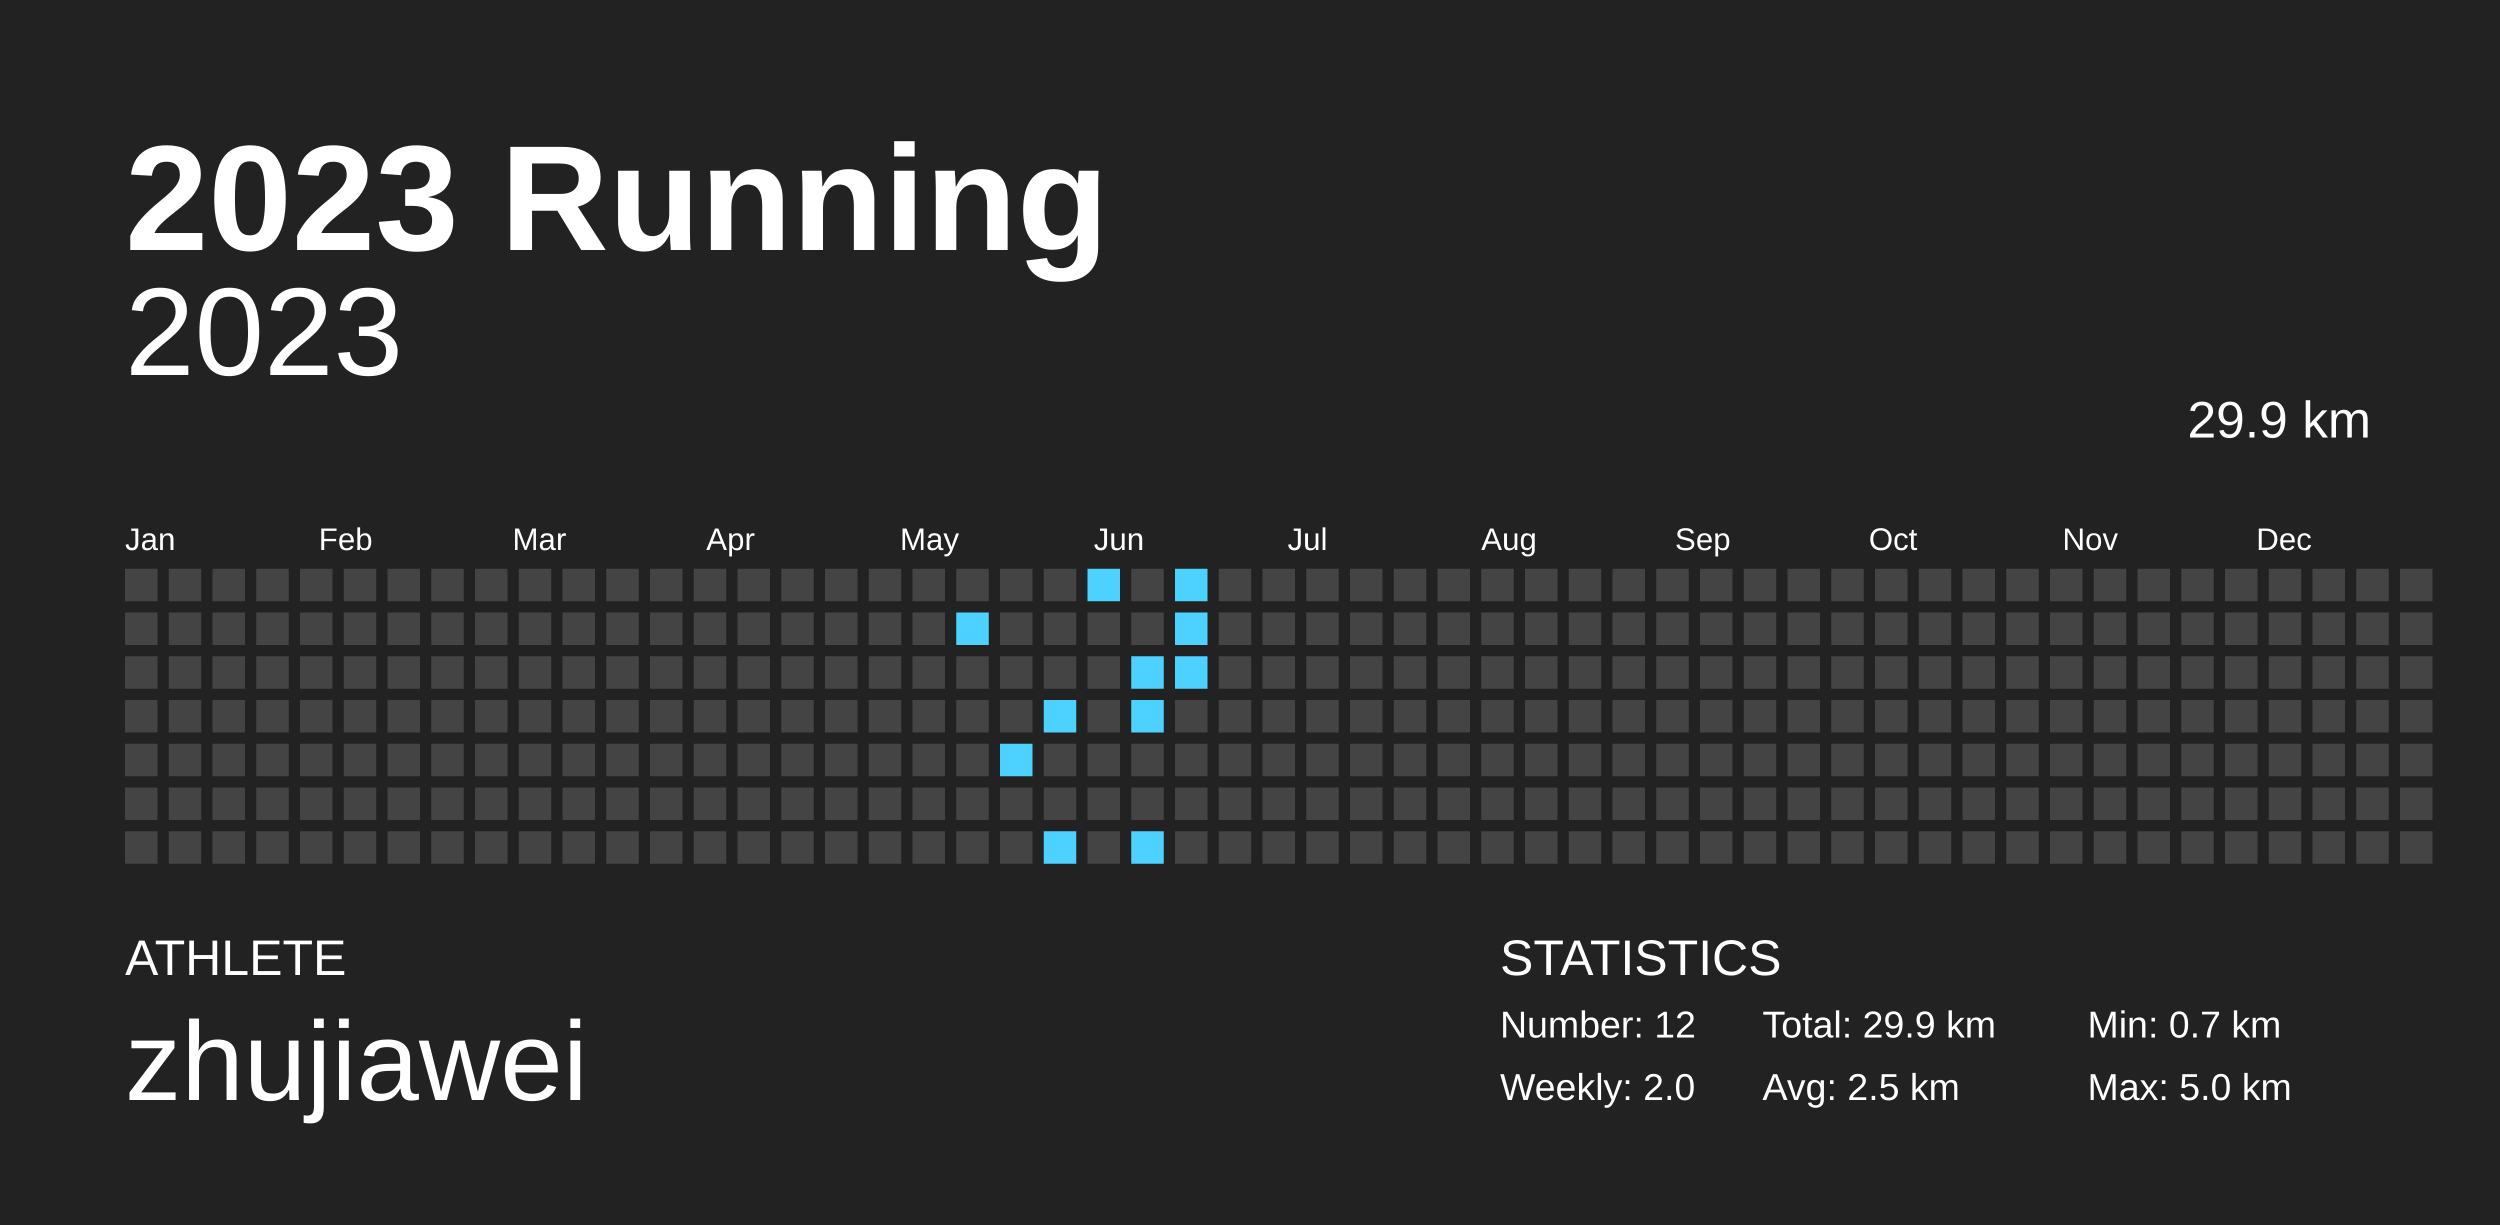
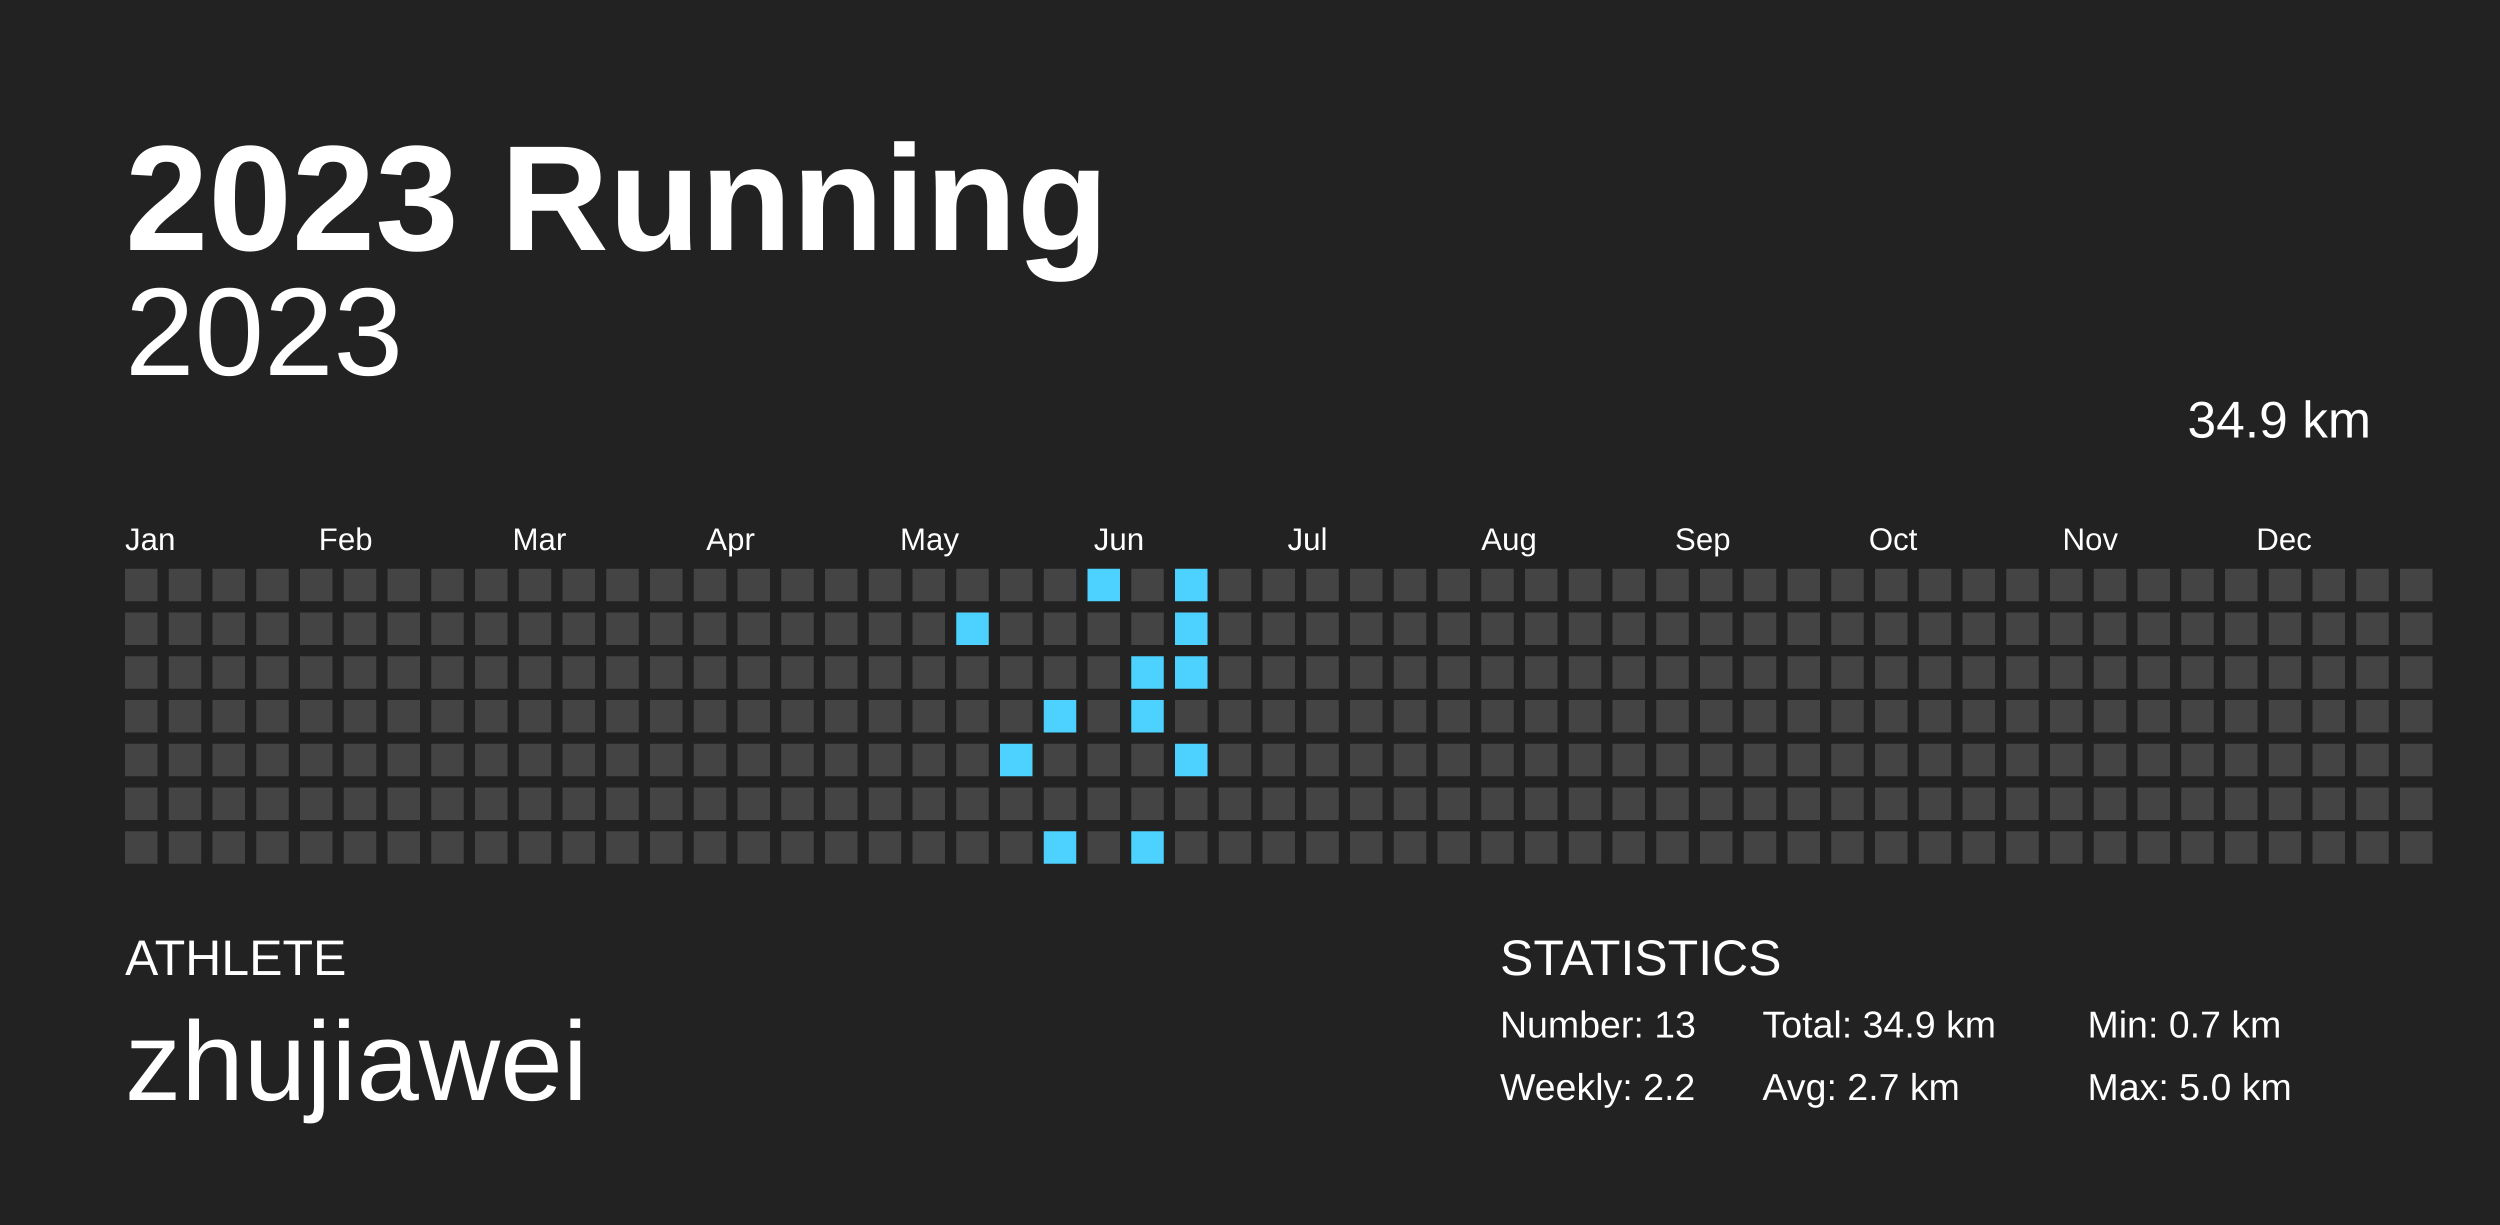
<svg xmlns="http://www.w3.org/2000/svg" baseProfile="full" height="98mm" version="1.1" viewBox="0,0,200,98" width="200mm">
  <defs />
  <rect fill="#222222" height="98" width="200" x="0" y="0" />
  <text fill="#FFFFFF" style="font-size:12px; font-family:Arial; font-weight:bold;" x="10" y="20">2023 Running</text>
  <text fill="#FFFFFF" style="font-size:4px; font-family:Arial" x="10" y="78">ATHLETE</text>
  <text fill="#FFFFFF" style="font-size:9px; font-family:Arial" x="10" y="88">zhujiawei</text>
  <text fill="#FFFFFF" style="font-size:4px; font-family:Arial" x="120" y="78">STATISTICS</text>
-   <text fill="#FFFFFF" style="font-size:3px; font-family:Arial" x="120" y="83">Number: 12</text>
-   <text fill="#FFFFFF" style="font-size:3px; font-family:Arial" x="120" y="88">Weekly: 2.0</text>
-   <text fill="#FFFFFF" style="font-size:3px; font-family:Arial" x="141" y="83">Total: 29.9 km</text>
-   <text fill="#FFFFFF" style="font-size:3px; font-family:Arial" x="141" y="88">Avg: 2.5 km</text>
+   <text fill="#FFFFFF" style="font-size:3px; font-family:Arial" x="120" y="83">Number: 13</text>
+   <text fill="#FFFFFF" style="font-size:3px; font-family:Arial" x="120" y="88">Weekly: 2.2</text>
+   <text fill="#FFFFFF" style="font-size:3px; font-family:Arial" x="141" y="83">Total: 34.9 km</text>
+   <text fill="#FFFFFF" style="font-size:3px; font-family:Arial" x="141" y="88">Avg: 2.7 km</text>
  <text fill="#FFFFFF" style="font-size:3px; font-family:Arial" x="167" y="83">Min: 0.7 km</text>
  <text fill="#FFFFFF" style="font-size:3px; font-family:Arial" x="167" y="88">Max: 5.0 km</text>
  <text alignment-baseline="hanging" fill="#FFFFFF" style="font-size:10.0px; font-family:Arial;" x="10" y="30">2023</text>
-   <text alignment-baseline="hanging" fill="#FFFFFF" style="font-size:4.125px; font-family:Arial;" x="175" y="35">29.9 km</text>
+   <text alignment-baseline="hanging" fill="#FFFFFF" style="font-size:4.125px; font-family:Arial;" x="175" y="35">34.9 km</text>
  <text fill="#FFFFFF" style="font-size:2.5px; font-family:Arial" x="10.0" y="44">Jan</text>
  <text fill="#FFFFFF" style="font-size:2.5px; font-family:Arial" x="25.5" y="44">Feb</text>
  <text fill="#FFFFFF" style="font-size:2.5px; font-family:Arial" x="41.0" y="44">Mar</text>
  <text fill="#FFFFFF" style="font-size:2.5px; font-family:Arial" x="56.5" y="44">Apr</text>
  <text fill="#FFFFFF" style="font-size:2.5px; font-family:Arial" x="72.0" y="44">May</text>
  <text fill="#FFFFFF" style="font-size:2.5px; font-family:Arial" x="87.5" y="44">Jun</text>
  <text fill="#FFFFFF" style="font-size:2.5px; font-family:Arial" x="103.0" y="44">Jul</text>
  <text fill="#FFFFFF" style="font-size:2.5px; font-family:Arial" x="118.5" y="44">Aug</text>
  <text fill="#FFFFFF" style="font-size:2.5px; font-family:Arial" x="134.0" y="44">Sep</text>
  <text fill="#FFFFFF" style="font-size:2.5px; font-family:Arial" x="149.5" y="44">Oct</text>
  <text fill="#FFFFFF" style="font-size:2.5px; font-family:Arial" x="165.0" y="44">Nov</text>
  <text fill="#FFFFFF" style="font-size:2.5px; font-family:Arial" x="180.5" y="44">Dec</text>
  <rect fill="#444444" height="2.6" width="2.6" x="10.0" y="45.5" />
  <rect fill="#444444" height="2.6" width="2.6" x="10.0" y="49.0" />
  <rect fill="#444444" height="2.6" width="2.6" x="10.0" y="52.5" />
  <rect fill="#444444" height="2.6" width="2.6" x="10.0" y="56.0" />
  <rect fill="#444444" height="2.6" width="2.6" x="10.0" y="59.5" />
  <rect fill="#444444" height="2.6" width="2.6" x="10.0" y="63.0" />
  <rect fill="#444444" height="2.6" width="2.6" x="10.0" y="66.5" />
  <rect fill="#444444" height="2.6" width="2.6" x="13.5" y="45.5" />
  <rect fill="#444444" height="2.6" width="2.6" x="13.5" y="49.0" />
  <rect fill="#444444" height="2.6" width="2.6" x="13.5" y="52.5" />
  <rect fill="#444444" height="2.6" width="2.6" x="13.5" y="56.0" />
  <rect fill="#444444" height="2.6" width="2.6" x="13.5" y="59.5" />
  <rect fill="#444444" height="2.6" width="2.6" x="13.5" y="63.0" />
  <rect fill="#444444" height="2.6" width="2.6" x="13.5" y="66.5" />
  <rect fill="#444444" height="2.6" width="2.6" x="17.0" y="45.5" />
  <rect fill="#444444" height="2.6" width="2.6" x="17.0" y="49.0" />
  <rect fill="#444444" height="2.6" width="2.6" x="17.0" y="52.5" />
  <rect fill="#444444" height="2.6" width="2.6" x="17.0" y="56.0" />
  <rect fill="#444444" height="2.6" width="2.6" x="17.0" y="59.5" />
  <rect fill="#444444" height="2.6" width="2.6" x="17.0" y="63.0" />
  <rect fill="#444444" height="2.6" width="2.6" x="17.0" y="66.5" />
  <rect fill="#444444" height="2.6" width="2.6" x="20.5" y="45.5" />
  <rect fill="#444444" height="2.6" width="2.6" x="20.5" y="49.0" />
  <rect fill="#444444" height="2.6" width="2.6" x="20.5" y="52.5" />
  <rect fill="#444444" height="2.6" width="2.6" x="20.5" y="56.0" />
  <rect fill="#444444" height="2.6" width="2.6" x="20.5" y="59.5" />
  <rect fill="#444444" height="2.6" width="2.6" x="20.5" y="63.0" />
  <rect fill="#444444" height="2.6" width="2.6" x="20.5" y="66.5" />
  <rect fill="#444444" height="2.6" width="2.6" x="24.0" y="45.5" />
  <rect fill="#444444" height="2.6" width="2.6" x="24.0" y="49.0" />
  <rect fill="#444444" height="2.6" width="2.6" x="24.0" y="52.5" />
  <rect fill="#444444" height="2.6" width="2.6" x="24.0" y="56.0" />
  <rect fill="#444444" height="2.6" width="2.6" x="24.0" y="59.5" />
  <rect fill="#444444" height="2.6" width="2.6" x="24.0" y="63.0" />
  <rect fill="#444444" height="2.6" width="2.6" x="24.0" y="66.5" />
  <rect fill="#444444" height="2.6" width="2.6" x="27.5" y="45.5" />
  <rect fill="#444444" height="2.6" width="2.6" x="27.5" y="49.0" />
  <rect fill="#444444" height="2.6" width="2.6" x="27.5" y="52.5" />
  <rect fill="#444444" height="2.6" width="2.6" x="27.5" y="56.0" />
  <rect fill="#444444" height="2.6" width="2.6" x="27.5" y="59.5" />
  <rect fill="#444444" height="2.6" width="2.6" x="27.5" y="63.0" />
  <rect fill="#444444" height="2.6" width="2.6" x="27.5" y="66.5" />
  <rect fill="#444444" height="2.6" width="2.6" x="31.0" y="45.5" />
  <rect fill="#444444" height="2.6" width="2.6" x="31.0" y="49.0" />
  <rect fill="#444444" height="2.6" width="2.6" x="31.0" y="52.5" />
  <rect fill="#444444" height="2.6" width="2.6" x="31.0" y="56.0" />
  <rect fill="#444444" height="2.6" width="2.6" x="31.0" y="59.5" />
  <rect fill="#444444" height="2.6" width="2.6" x="31.0" y="63.0" />
  <rect fill="#444444" height="2.6" width="2.6" x="31.0" y="66.5" />
  <rect fill="#444444" height="2.6" width="2.6" x="34.5" y="45.5" />
  <rect fill="#444444" height="2.6" width="2.6" x="34.5" y="49.0" />
  <rect fill="#444444" height="2.6" width="2.6" x="34.5" y="52.5" />
  <rect fill="#444444" height="2.6" width="2.6" x="34.5" y="56.0" />
  <rect fill="#444444" height="2.6" width="2.6" x="34.5" y="59.5" />
  <rect fill="#444444" height="2.6" width="2.6" x="34.5" y="63.0" />
  <rect fill="#444444" height="2.6" width="2.6" x="34.5" y="66.5" />
  <rect fill="#444444" height="2.6" width="2.6" x="38.0" y="45.5" />
  <rect fill="#444444" height="2.6" width="2.6" x="38.0" y="49.0" />
  <rect fill="#444444" height="2.6" width="2.6" x="38.0" y="52.5" />
  <rect fill="#444444" height="2.6" width="2.6" x="38.0" y="56.0" />
  <rect fill="#444444" height="2.6" width="2.6" x="38.0" y="59.5" />
  <rect fill="#444444" height="2.6" width="2.6" x="38.0" y="63.0" />
  <rect fill="#444444" height="2.6" width="2.6" x="38.0" y="66.5" />
  <rect fill="#444444" height="2.6" width="2.6" x="41.5" y="45.5" />
  <rect fill="#444444" height="2.6" width="2.6" x="41.5" y="49.0" />
  <rect fill="#444444" height="2.6" width="2.6" x="41.5" y="52.5" />
  <rect fill="#444444" height="2.6" width="2.6" x="41.5" y="56.0" />
  <rect fill="#444444" height="2.6" width="2.6" x="41.5" y="59.5" />
  <rect fill="#444444" height="2.6" width="2.6" x="41.5" y="63.0" />
  <rect fill="#444444" height="2.6" width="2.6" x="41.5" y="66.5" />
  <rect fill="#444444" height="2.6" width="2.6" x="45.0" y="45.5" />
  <rect fill="#444444" height="2.6" width="2.6" x="45.0" y="49.0" />
  <rect fill="#444444" height="2.6" width="2.6" x="45.0" y="52.5" />
  <rect fill="#444444" height="2.6" width="2.6" x="45.0" y="56.0" />
  <rect fill="#444444" height="2.6" width="2.6" x="45.0" y="59.5" />
  <rect fill="#444444" height="2.6" width="2.6" x="45.0" y="63.0" />
  <rect fill="#444444" height="2.6" width="2.6" x="45.0" y="66.5" />
  <rect fill="#444444" height="2.6" width="2.6" x="48.5" y="45.5" />
  <rect fill="#444444" height="2.6" width="2.6" x="48.5" y="49.0" />
  <rect fill="#444444" height="2.6" width="2.6" x="48.5" y="52.5" />
  <rect fill="#444444" height="2.6" width="2.6" x="48.5" y="56.0" />
  <rect fill="#444444" height="2.6" width="2.6" x="48.5" y="59.5" />
  <rect fill="#444444" height="2.6" width="2.6" x="48.5" y="63.0" />
  <rect fill="#444444" height="2.6" width="2.6" x="48.5" y="66.5" />
  <rect fill="#444444" height="2.6" width="2.6" x="52.0" y="45.5" />
  <rect fill="#444444" height="2.6" width="2.6" x="52.0" y="49.0" />
  <rect fill="#444444" height="2.6" width="2.6" x="52.0" y="52.5" />
  <rect fill="#444444" height="2.6" width="2.6" x="52.0" y="56.0" />
  <rect fill="#444444" height="2.6" width="2.6" x="52.0" y="59.5" />
  <rect fill="#444444" height="2.6" width="2.6" x="52.0" y="63.0" />
  <rect fill="#444444" height="2.6" width="2.6" x="52.0" y="66.5" />
  <rect fill="#444444" height="2.6" width="2.6" x="55.5" y="45.5" />
  <rect fill="#444444" height="2.6" width="2.6" x="55.5" y="49.0" />
  <rect fill="#444444" height="2.6" width="2.6" x="55.5" y="52.5" />
  <rect fill="#444444" height="2.6" width="2.6" x="55.5" y="56.0" />
  <rect fill="#444444" height="2.6" width="2.6" x="55.5" y="59.5" />
  <rect fill="#444444" height="2.6" width="2.6" x="55.5" y="63.0" />
  <rect fill="#444444" height="2.6" width="2.6" x="55.5" y="66.5" />
  <rect fill="#444444" height="2.6" width="2.6" x="59.0" y="45.5" />
  <rect fill="#444444" height="2.6" width="2.6" x="59.0" y="49.0" />
  <rect fill="#444444" height="2.6" width="2.6" x="59.0" y="52.5" />
  <rect fill="#444444" height="2.6" width="2.6" x="59.0" y="56.0" />
  <rect fill="#444444" height="2.6" width="2.6" x="59.0" y="59.5" />
  <rect fill="#444444" height="2.6" width="2.6" x="59.0" y="63.0" />
  <rect fill="#444444" height="2.6" width="2.6" x="59.0" y="66.5" />
  <rect fill="#444444" height="2.6" width="2.6" x="62.5" y="45.5" />
  <rect fill="#444444" height="2.6" width="2.6" x="62.5" y="49.0" />
  <rect fill="#444444" height="2.6" width="2.6" x="62.5" y="52.5" />
  <rect fill="#444444" height="2.6" width="2.6" x="62.5" y="56.0" />
  <rect fill="#444444" height="2.6" width="2.6" x="62.5" y="59.5" />
  <rect fill="#444444" height="2.6" width="2.6" x="62.5" y="63.0" />
  <rect fill="#444444" height="2.6" width="2.6" x="62.5" y="66.5" />
  <rect fill="#444444" height="2.6" width="2.6" x="66.0" y="45.5" />
  <rect fill="#444444" height="2.6" width="2.6" x="66.0" y="49.0" />
  <rect fill="#444444" height="2.6" width="2.6" x="66.0" y="52.5" />
  <rect fill="#444444" height="2.6" width="2.6" x="66.0" y="56.0" />
  <rect fill="#444444" height="2.6" width="2.6" x="66.0" y="59.5" />
  <rect fill="#444444" height="2.6" width="2.6" x="66.0" y="63.0" />
  <rect fill="#444444" height="2.6" width="2.6" x="66.0" y="66.5" />
  <rect fill="#444444" height="2.6" width="2.6" x="69.5" y="45.5" />
  <rect fill="#444444" height="2.6" width="2.6" x="69.5" y="49.0" />
  <rect fill="#444444" height="2.6" width="2.6" x="69.5" y="52.5" />
  <rect fill="#444444" height="2.6" width="2.6" x="69.5" y="56.0" />
  <rect fill="#444444" height="2.6" width="2.6" x="69.5" y="59.5" />
  <rect fill="#444444" height="2.6" width="2.6" x="69.5" y="63.0" />
  <rect fill="#444444" height="2.6" width="2.6" x="69.5" y="66.5" />
  <rect fill="#444444" height="2.6" width="2.6" x="73.0" y="45.5" />
  <rect fill="#444444" height="2.6" width="2.6" x="73.0" y="49.0" />
  <rect fill="#444444" height="2.6" width="2.6" x="73.0" y="52.5" />
  <rect fill="#444444" height="2.6" width="2.6" x="73.0" y="56.0" />
  <rect fill="#444444" height="2.6" width="2.6" x="73.0" y="59.5" />
  <rect fill="#444444" height="2.6" width="2.6" x="73.0" y="63.0" />
  <rect fill="#444444" height="2.6" width="2.6" x="73.0" y="66.5" />
  <rect fill="#444444" height="2.6" width="2.6" x="76.5" y="45.5" />
  <rect fill="#4dd2ff" height="2.6" width="2.6" x="76.5" y="49.0" />
  <rect fill="#444444" height="2.6" width="2.6" x="76.5" y="52.5" />
  <rect fill="#444444" height="2.6" width="2.6" x="76.5" y="56.0" />
  <rect fill="#444444" height="2.6" width="2.6" x="76.5" y="59.5" />
  <rect fill="#444444" height="2.6" width="2.6" x="76.5" y="63.0" />
  <rect fill="#444444" height="2.6" width="2.6" x="76.5" y="66.5" />
  <rect fill="#444444" height="2.6" width="2.6" x="80.0" y="45.5" />
  <rect fill="#444444" height="2.6" width="2.6" x="80.0" y="49.0" />
  <rect fill="#444444" height="2.6" width="2.6" x="80.0" y="52.5" />
  <rect fill="#444444" height="2.6" width="2.6" x="80.0" y="56.0" />
  <rect fill="#4dd2ff" height="2.6" width="2.6" x="80.0" y="59.5" />
  <rect fill="#444444" height="2.6" width="2.6" x="80.0" y="63.0" />
  <rect fill="#444444" height="2.6" width="2.6" x="80.0" y="66.5" />
  <rect fill="#444444" height="2.6" width="2.6" x="83.5" y="45.5" />
  <rect fill="#444444" height="2.6" width="2.6" x="83.5" y="49.0" />
  <rect fill="#444444" height="2.6" width="2.6" x="83.5" y="52.5" />
  <rect fill="#4dd2ff" height="2.6" width="2.6" x="83.5" y="56.0" />
  <rect fill="#444444" height="2.6" width="2.6" x="83.5" y="59.5" />
  <rect fill="#444444" height="2.6" width="2.6" x="83.5" y="63.0" />
  <rect fill="#4dd2ff" height="2.6" width="2.6" x="83.5" y="66.5" />
  <rect fill="#4dd2ff" height="2.6" width="2.6" x="87.0" y="45.5" />
  <rect fill="#444444" height="2.6" width="2.6" x="87.0" y="49.0" />
  <rect fill="#444444" height="2.6" width="2.6" x="87.0" y="52.5" />
  <rect fill="#444444" height="2.6" width="2.6" x="87.0" y="56.0" />
  <rect fill="#444444" height="2.6" width="2.6" x="87.0" y="59.5" />
  <rect fill="#444444" height="2.6" width="2.6" x="87.0" y="63.0" />
  <rect fill="#444444" height="2.6" width="2.6" x="87.0" y="66.5" />
  <rect fill="#444444" height="2.6" width="2.6" x="90.5" y="45.5" />
  <rect fill="#444444" height="2.6" width="2.6" x="90.5" y="49.0" />
  <rect fill="#4dd2ff" height="2.6" width="2.6" x="90.5" y="52.5" />
  <rect fill="#4dd2ff" height="2.6" width="2.6" x="90.5" y="56.0" />
  <rect fill="#444444" height="2.6" width="2.6" x="90.5" y="59.5" />
  <rect fill="#444444" height="2.6" width="2.6" x="90.5" y="63.0" />
  <rect fill="#4dd2ff" height="2.6" width="2.6" x="90.5" y="66.5" />
  <rect fill="#4dd2ff" height="2.6" width="2.6" x="94.0" y="45.5" />
  <rect fill="#4dd2ff" height="2.6" width="2.6" x="94.0" y="49.0" />
  <rect fill="#4dd2ff" height="2.6" width="2.6" x="94.0" y="52.5" />
  <rect fill="#444444" height="2.6" width="2.6" x="94.0" y="56.0" />
-   <rect fill="#444444" height="2.6" width="2.6" x="94.0" y="59.5" />
+   <rect fill="#4dd2ff" height="2.6" width="2.6" x="94.0" y="59.5" />
  <rect fill="#444444" height="2.6" width="2.6" x="94.0" y="63.0" />
  <rect fill="#444444" height="2.6" width="2.6" x="94.0" y="66.5" />
  <rect fill="#444444" height="2.6" width="2.6" x="97.5" y="45.5" />
  <rect fill="#444444" height="2.6" width="2.6" x="97.5" y="49.0" />
  <rect fill="#444444" height="2.6" width="2.6" x="97.5" y="52.5" />
  <rect fill="#444444" height="2.6" width="2.6" x="97.5" y="56.0" />
  <rect fill="#444444" height="2.6" width="2.6" x="97.5" y="59.5" />
  <rect fill="#444444" height="2.6" width="2.6" x="97.5" y="63.0" />
  <rect fill="#444444" height="2.6" width="2.6" x="97.5" y="66.5" />
  <rect fill="#444444" height="2.6" width="2.6" x="101.0" y="45.5" />
  <rect fill="#444444" height="2.6" width="2.6" x="101.0" y="49.0" />
  <rect fill="#444444" height="2.6" width="2.6" x="101.0" y="52.5" />
  <rect fill="#444444" height="2.6" width="2.6" x="101.0" y="56.0" />
  <rect fill="#444444" height="2.6" width="2.6" x="101.0" y="59.5" />
  <rect fill="#444444" height="2.6" width="2.6" x="101.0" y="63.0" />
  <rect fill="#444444" height="2.6" width="2.6" x="101.0" y="66.5" />
  <rect fill="#444444" height="2.6" width="2.6" x="104.5" y="45.5" />
  <rect fill="#444444" height="2.6" width="2.6" x="104.5" y="49.0" />
  <rect fill="#444444" height="2.6" width="2.6" x="104.5" y="52.5" />
  <rect fill="#444444" height="2.6" width="2.6" x="104.5" y="56.0" />
  <rect fill="#444444" height="2.6" width="2.6" x="104.5" y="59.5" />
  <rect fill="#444444" height="2.6" width="2.6" x="104.5" y="63.0" />
  <rect fill="#444444" height="2.6" width="2.6" x="104.5" y="66.5" />
  <rect fill="#444444" height="2.6" width="2.6" x="108.0" y="45.5" />
  <rect fill="#444444" height="2.6" width="2.6" x="108.0" y="49.0" />
  <rect fill="#444444" height="2.6" width="2.6" x="108.0" y="52.5" />
  <rect fill="#444444" height="2.6" width="2.6" x="108.0" y="56.0" />
  <rect fill="#444444" height="2.6" width="2.6" x="108.0" y="59.5" />
  <rect fill="#444444" height="2.6" width="2.6" x="108.0" y="63.0" />
  <rect fill="#444444" height="2.6" width="2.6" x="108.0" y="66.5" />
  <rect fill="#444444" height="2.6" width="2.6" x="111.5" y="45.5" />
  <rect fill="#444444" height="2.6" width="2.6" x="111.5" y="49.0" />
  <rect fill="#444444" height="2.6" width="2.6" x="111.5" y="52.5" />
  <rect fill="#444444" height="2.6" width="2.6" x="111.5" y="56.0" />
  <rect fill="#444444" height="2.6" width="2.6" x="111.5" y="59.5" />
  <rect fill="#444444" height="2.6" width="2.6" x="111.5" y="63.0" />
  <rect fill="#444444" height="2.6" width="2.6" x="111.5" y="66.5" />
  <rect fill="#444444" height="2.6" width="2.6" x="115.0" y="45.5" />
  <rect fill="#444444" height="2.6" width="2.6" x="115.0" y="49.0" />
  <rect fill="#444444" height="2.6" width="2.6" x="115.0" y="52.5" />
  <rect fill="#444444" height="2.6" width="2.6" x="115.0" y="56.0" />
  <rect fill="#444444" height="2.6" width="2.6" x="115.0" y="59.5" />
  <rect fill="#444444" height="2.6" width="2.6" x="115.0" y="63.0" />
  <rect fill="#444444" height="2.6" width="2.6" x="115.0" y="66.5" />
  <rect fill="#444444" height="2.6" width="2.6" x="118.5" y="45.5" />
  <rect fill="#444444" height="2.6" width="2.6" x="118.5" y="49.0" />
  <rect fill="#444444" height="2.6" width="2.6" x="118.5" y="52.5" />
  <rect fill="#444444" height="2.6" width="2.6" x="118.5" y="56.0" />
  <rect fill="#444444" height="2.6" width="2.6" x="118.5" y="59.5" />
  <rect fill="#444444" height="2.6" width="2.6" x="118.5" y="63.0" />
  <rect fill="#444444" height="2.6" width="2.6" x="118.5" y="66.5" />
  <rect fill="#444444" height="2.6" width="2.6" x="122.0" y="45.5" />
  <rect fill="#444444" height="2.6" width="2.6" x="122.0" y="49.0" />
  <rect fill="#444444" height="2.6" width="2.6" x="122.0" y="52.5" />
  <rect fill="#444444" height="2.6" width="2.6" x="122.0" y="56.0" />
  <rect fill="#444444" height="2.6" width="2.6" x="122.0" y="59.5" />
  <rect fill="#444444" height="2.6" width="2.6" x="122.0" y="63.0" />
  <rect fill="#444444" height="2.6" width="2.6" x="122.0" y="66.5" />
  <rect fill="#444444" height="2.6" width="2.6" x="125.5" y="45.5" />
  <rect fill="#444444" height="2.6" width="2.6" x="125.5" y="49.0" />
  <rect fill="#444444" height="2.6" width="2.6" x="125.5" y="52.5" />
  <rect fill="#444444" height="2.6" width="2.6" x="125.5" y="56.0" />
  <rect fill="#444444" height="2.6" width="2.6" x="125.5" y="59.5" />
  <rect fill="#444444" height="2.6" width="2.6" x="125.5" y="63.0" />
  <rect fill="#444444" height="2.6" width="2.6" x="125.5" y="66.5" />
  <rect fill="#444444" height="2.6" width="2.6" x="129.0" y="45.5" />
  <rect fill="#444444" height="2.6" width="2.6" x="129.0" y="49.0" />
  <rect fill="#444444" height="2.6" width="2.6" x="129.0" y="52.5" />
  <rect fill="#444444" height="2.6" width="2.6" x="129.0" y="56.0" />
  <rect fill="#444444" height="2.6" width="2.6" x="129.0" y="59.5" />
  <rect fill="#444444" height="2.6" width="2.6" x="129.0" y="63.0" />
  <rect fill="#444444" height="2.6" width="2.6" x="129.0" y="66.5" />
  <rect fill="#444444" height="2.6" width="2.6" x="132.5" y="45.5" />
  <rect fill="#444444" height="2.6" width="2.6" x="132.5" y="49.0" />
  <rect fill="#444444" height="2.6" width="2.6" x="132.5" y="52.5" />
  <rect fill="#444444" height="2.6" width="2.6" x="132.5" y="56.0" />
  <rect fill="#444444" height="2.6" width="2.6" x="132.5" y="59.5" />
  <rect fill="#444444" height="2.6" width="2.6" x="132.5" y="63.0" />
  <rect fill="#444444" height="2.6" width="2.6" x="132.5" y="66.5" />
  <rect fill="#444444" height="2.6" width="2.6" x="136.0" y="45.5" />
  <rect fill="#444444" height="2.6" width="2.6" x="136.0" y="49.0" />
  <rect fill="#444444" height="2.6" width="2.6" x="136.0" y="52.5" />
  <rect fill="#444444" height="2.6" width="2.6" x="136.0" y="56.0" />
  <rect fill="#444444" height="2.6" width="2.6" x="136.0" y="59.5" />
  <rect fill="#444444" height="2.6" width="2.6" x="136.0" y="63.0" />
  <rect fill="#444444" height="2.6" width="2.6" x="136.0" y="66.5" />
  <rect fill="#444444" height="2.6" width="2.6" x="139.5" y="45.5" />
  <rect fill="#444444" height="2.6" width="2.6" x="139.5" y="49.0" />
  <rect fill="#444444" height="2.6" width="2.6" x="139.5" y="52.5" />
  <rect fill="#444444" height="2.6" width="2.6" x="139.5" y="56.0" />
  <rect fill="#444444" height="2.6" width="2.6" x="139.5" y="59.5" />
  <rect fill="#444444" height="2.6" width="2.6" x="139.5" y="63.0" />
  <rect fill="#444444" height="2.6" width="2.6" x="139.5" y="66.5" />
  <rect fill="#444444" height="2.6" width="2.6" x="143.0" y="45.5" />
  <rect fill="#444444" height="2.6" width="2.6" x="143.0" y="49.0" />
  <rect fill="#444444" height="2.6" width="2.6" x="143.0" y="52.5" />
  <rect fill="#444444" height="2.6" width="2.6" x="143.0" y="56.0" />
  <rect fill="#444444" height="2.6" width="2.6" x="143.0" y="59.5" />
  <rect fill="#444444" height="2.6" width="2.6" x="143.0" y="63.0" />
  <rect fill="#444444" height="2.6" width="2.6" x="143.0" y="66.5" />
  <rect fill="#444444" height="2.6" width="2.6" x="146.5" y="45.5" />
  <rect fill="#444444" height="2.6" width="2.6" x="146.5" y="49.0" />
  <rect fill="#444444" height="2.6" width="2.6" x="146.5" y="52.5" />
  <rect fill="#444444" height="2.6" width="2.6" x="146.5" y="56.0" />
  <rect fill="#444444" height="2.6" width="2.6" x="146.5" y="59.5" />
  <rect fill="#444444" height="2.6" width="2.6" x="146.5" y="63.0" />
  <rect fill="#444444" height="2.6" width="2.6" x="146.5" y="66.5" />
  <rect fill="#444444" height="2.6" width="2.6" x="150.0" y="45.5" />
  <rect fill="#444444" height="2.6" width="2.6" x="150.0" y="49.0" />
  <rect fill="#444444" height="2.6" width="2.6" x="150.0" y="52.5" />
  <rect fill="#444444" height="2.6" width="2.6" x="150.0" y="56.0" />
  <rect fill="#444444" height="2.6" width="2.6" x="150.0" y="59.5" />
  <rect fill="#444444" height="2.6" width="2.6" x="150.0" y="63.0" />
  <rect fill="#444444" height="2.6" width="2.6" x="150.0" y="66.5" />
  <rect fill="#444444" height="2.6" width="2.6" x="153.5" y="45.5" />
  <rect fill="#444444" height="2.6" width="2.6" x="153.5" y="49.0" />
  <rect fill="#444444" height="2.6" width="2.6" x="153.5" y="52.5" />
  <rect fill="#444444" height="2.6" width="2.6" x="153.5" y="56.0" />
  <rect fill="#444444" height="2.6" width="2.6" x="153.5" y="59.5" />
  <rect fill="#444444" height="2.6" width="2.6" x="153.5" y="63.0" />
  <rect fill="#444444" height="2.6" width="2.6" x="153.5" y="66.5" />
  <rect fill="#444444" height="2.6" width="2.6" x="157.0" y="45.5" />
  <rect fill="#444444" height="2.6" width="2.6" x="157.0" y="49.0" />
  <rect fill="#444444" height="2.6" width="2.6" x="157.0" y="52.5" />
  <rect fill="#444444" height="2.6" width="2.6" x="157.0" y="56.0" />
  <rect fill="#444444" height="2.6" width="2.6" x="157.0" y="59.5" />
  <rect fill="#444444" height="2.6" width="2.6" x="157.0" y="63.0" />
  <rect fill="#444444" height="2.6" width="2.6" x="157.0" y="66.5" />
  <rect fill="#444444" height="2.6" width="2.6" x="160.5" y="45.5" />
  <rect fill="#444444" height="2.6" width="2.6" x="160.5" y="49.0" />
  <rect fill="#444444" height="2.6" width="2.6" x="160.5" y="52.5" />
  <rect fill="#444444" height="2.6" width="2.6" x="160.5" y="56.0" />
  <rect fill="#444444" height="2.6" width="2.6" x="160.5" y="59.5" />
  <rect fill="#444444" height="2.6" width="2.6" x="160.5" y="63.0" />
  <rect fill="#444444" height="2.6" width="2.6" x="160.5" y="66.5" />
  <rect fill="#444444" height="2.6" width="2.6" x="164.0" y="45.5" />
  <rect fill="#444444" height="2.6" width="2.6" x="164.0" y="49.0" />
  <rect fill="#444444" height="2.6" width="2.6" x="164.0" y="52.5" />
  <rect fill="#444444" height="2.6" width="2.6" x="164.0" y="56.0" />
  <rect fill="#444444" height="2.6" width="2.6" x="164.0" y="59.5" />
  <rect fill="#444444" height="2.6" width="2.6" x="164.0" y="63.0" />
  <rect fill="#444444" height="2.6" width="2.6" x="164.0" y="66.5" />
  <rect fill="#444444" height="2.6" width="2.6" x="167.5" y="45.5" />
  <rect fill="#444444" height="2.6" width="2.6" x="167.5" y="49.0" />
  <rect fill="#444444" height="2.6" width="2.6" x="167.5" y="52.5" />
  <rect fill="#444444" height="2.6" width="2.6" x="167.5" y="56.0" />
  <rect fill="#444444" height="2.6" width="2.6" x="167.5" y="59.5" />
  <rect fill="#444444" height="2.6" width="2.6" x="167.5" y="63.0" />
  <rect fill="#444444" height="2.6" width="2.6" x="167.5" y="66.5" />
  <rect fill="#444444" height="2.6" width="2.6" x="171.0" y="45.5" />
  <rect fill="#444444" height="2.6" width="2.6" x="171.0" y="49.0" />
  <rect fill="#444444" height="2.6" width="2.6" x="171.0" y="52.5" />
  <rect fill="#444444" height="2.6" width="2.6" x="171.0" y="56.0" />
  <rect fill="#444444" height="2.6" width="2.6" x="171.0" y="59.5" />
  <rect fill="#444444" height="2.6" width="2.6" x="171.0" y="63.0" />
  <rect fill="#444444" height="2.6" width="2.6" x="171.0" y="66.5" />
  <rect fill="#444444" height="2.6" width="2.6" x="174.5" y="45.5" />
  <rect fill="#444444" height="2.6" width="2.6" x="174.5" y="49.0" />
  <rect fill="#444444" height="2.6" width="2.6" x="174.5" y="52.5" />
  <rect fill="#444444" height="2.6" width="2.6" x="174.5" y="56.0" />
  <rect fill="#444444" height="2.6" width="2.6" x="174.5" y="59.5" />
  <rect fill="#444444" height="2.6" width="2.6" x="174.5" y="63.0" />
  <rect fill="#444444" height="2.6" width="2.6" x="174.5" y="66.5" />
  <rect fill="#444444" height="2.6" width="2.6" x="178.0" y="45.5" />
  <rect fill="#444444" height="2.6" width="2.6" x="178.0" y="49.0" />
  <rect fill="#444444" height="2.6" width="2.6" x="178.0" y="52.5" />
  <rect fill="#444444" height="2.6" width="2.6" x="178.0" y="56.0" />
  <rect fill="#444444" height="2.6" width="2.6" x="178.0" y="59.5" />
  <rect fill="#444444" height="2.6" width="2.6" x="178.0" y="63.0" />
  <rect fill="#444444" height="2.6" width="2.6" x="178.0" y="66.5" />
  <rect fill="#444444" height="2.6" width="2.6" x="181.5" y="45.5" />
  <rect fill="#444444" height="2.6" width="2.6" x="181.5" y="49.0" />
  <rect fill="#444444" height="2.6" width="2.6" x="181.5" y="52.5" />
  <rect fill="#444444" height="2.6" width="2.6" x="181.5" y="56.0" />
  <rect fill="#444444" height="2.6" width="2.6" x="181.5" y="59.5" />
  <rect fill="#444444" height="2.6" width="2.6" x="181.5" y="63.0" />
  <rect fill="#444444" height="2.6" width="2.6" x="181.5" y="66.5" />
  <rect fill="#444444" height="2.6" width="2.6" x="185.0" y="45.5" />
  <rect fill="#444444" height="2.6" width="2.6" x="185.0" y="49.0" />
  <rect fill="#444444" height="2.6" width="2.6" x="185.0" y="52.5" />
  <rect fill="#444444" height="2.6" width="2.6" x="185.0" y="56.0" />
  <rect fill="#444444" height="2.6" width="2.6" x="185.0" y="59.5" />
  <rect fill="#444444" height="2.6" width="2.6" x="185.0" y="63.0" />
  <rect fill="#444444" height="2.6" width="2.6" x="185.0" y="66.5" />
  <rect fill="#444444" height="2.6" width="2.6" x="188.5" y="45.5" />
  <rect fill="#444444" height="2.6" width="2.6" x="188.5" y="49.0" />
  <rect fill="#444444" height="2.6" width="2.6" x="188.5" y="52.5" />
  <rect fill="#444444" height="2.6" width="2.6" x="188.5" y="56.0" />
  <rect fill="#444444" height="2.6" width="2.6" x="188.5" y="59.5" />
  <rect fill="#444444" height="2.6" width="2.6" x="188.5" y="63.0" />
  <rect fill="#444444" height="2.6" width="2.6" x="188.5" y="66.5" />
  <rect fill="#444444" height="2.6" width="2.6" x="192.0" y="45.5" />
  <rect fill="#444444" height="2.6" width="2.6" x="192.0" y="49.0" />
  <rect fill="#444444" height="2.6" width="2.6" x="192.0" y="52.5" />
  <rect fill="#444444" height="2.6" width="2.6" x="192.0" y="56.0" />
  <rect fill="#444444" height="2.6" width="2.6" x="192.0" y="59.5" />
  <rect fill="#444444" height="2.6" width="2.6" x="192.0" y="63.0" />
  <rect fill="#444444" height="2.6" width="2.6" x="192.0" y="66.5" />
</svg>
